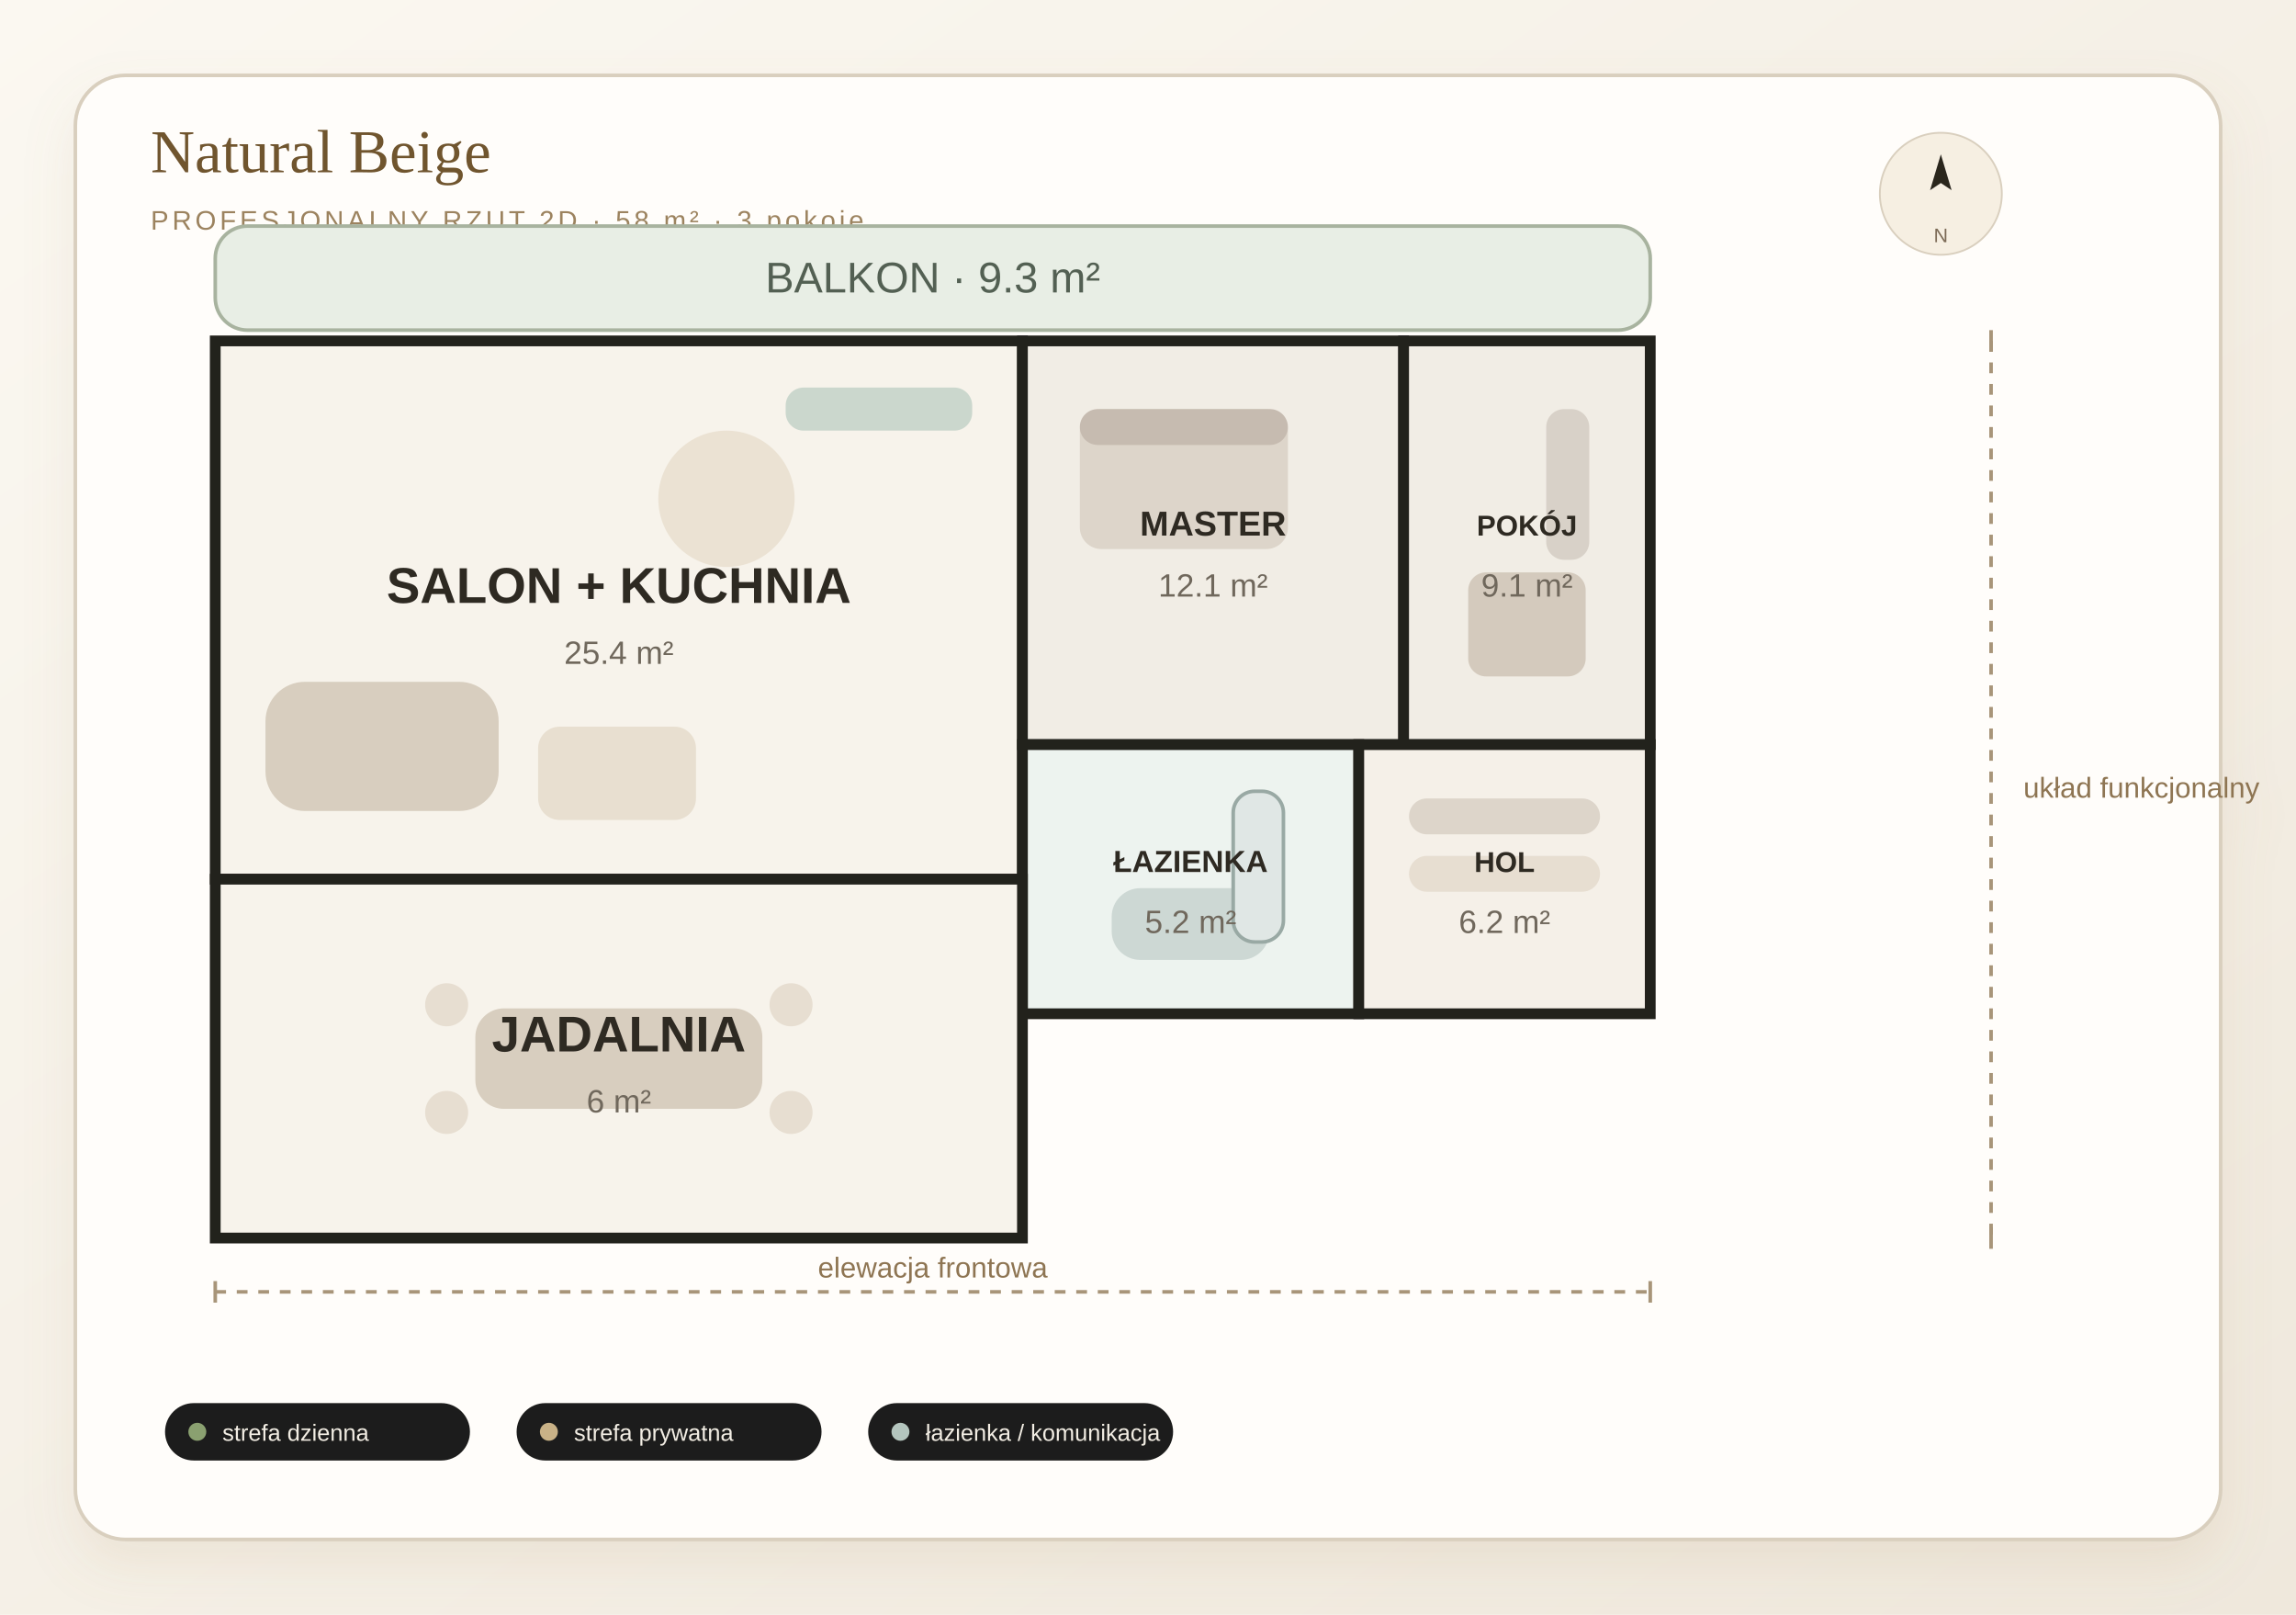
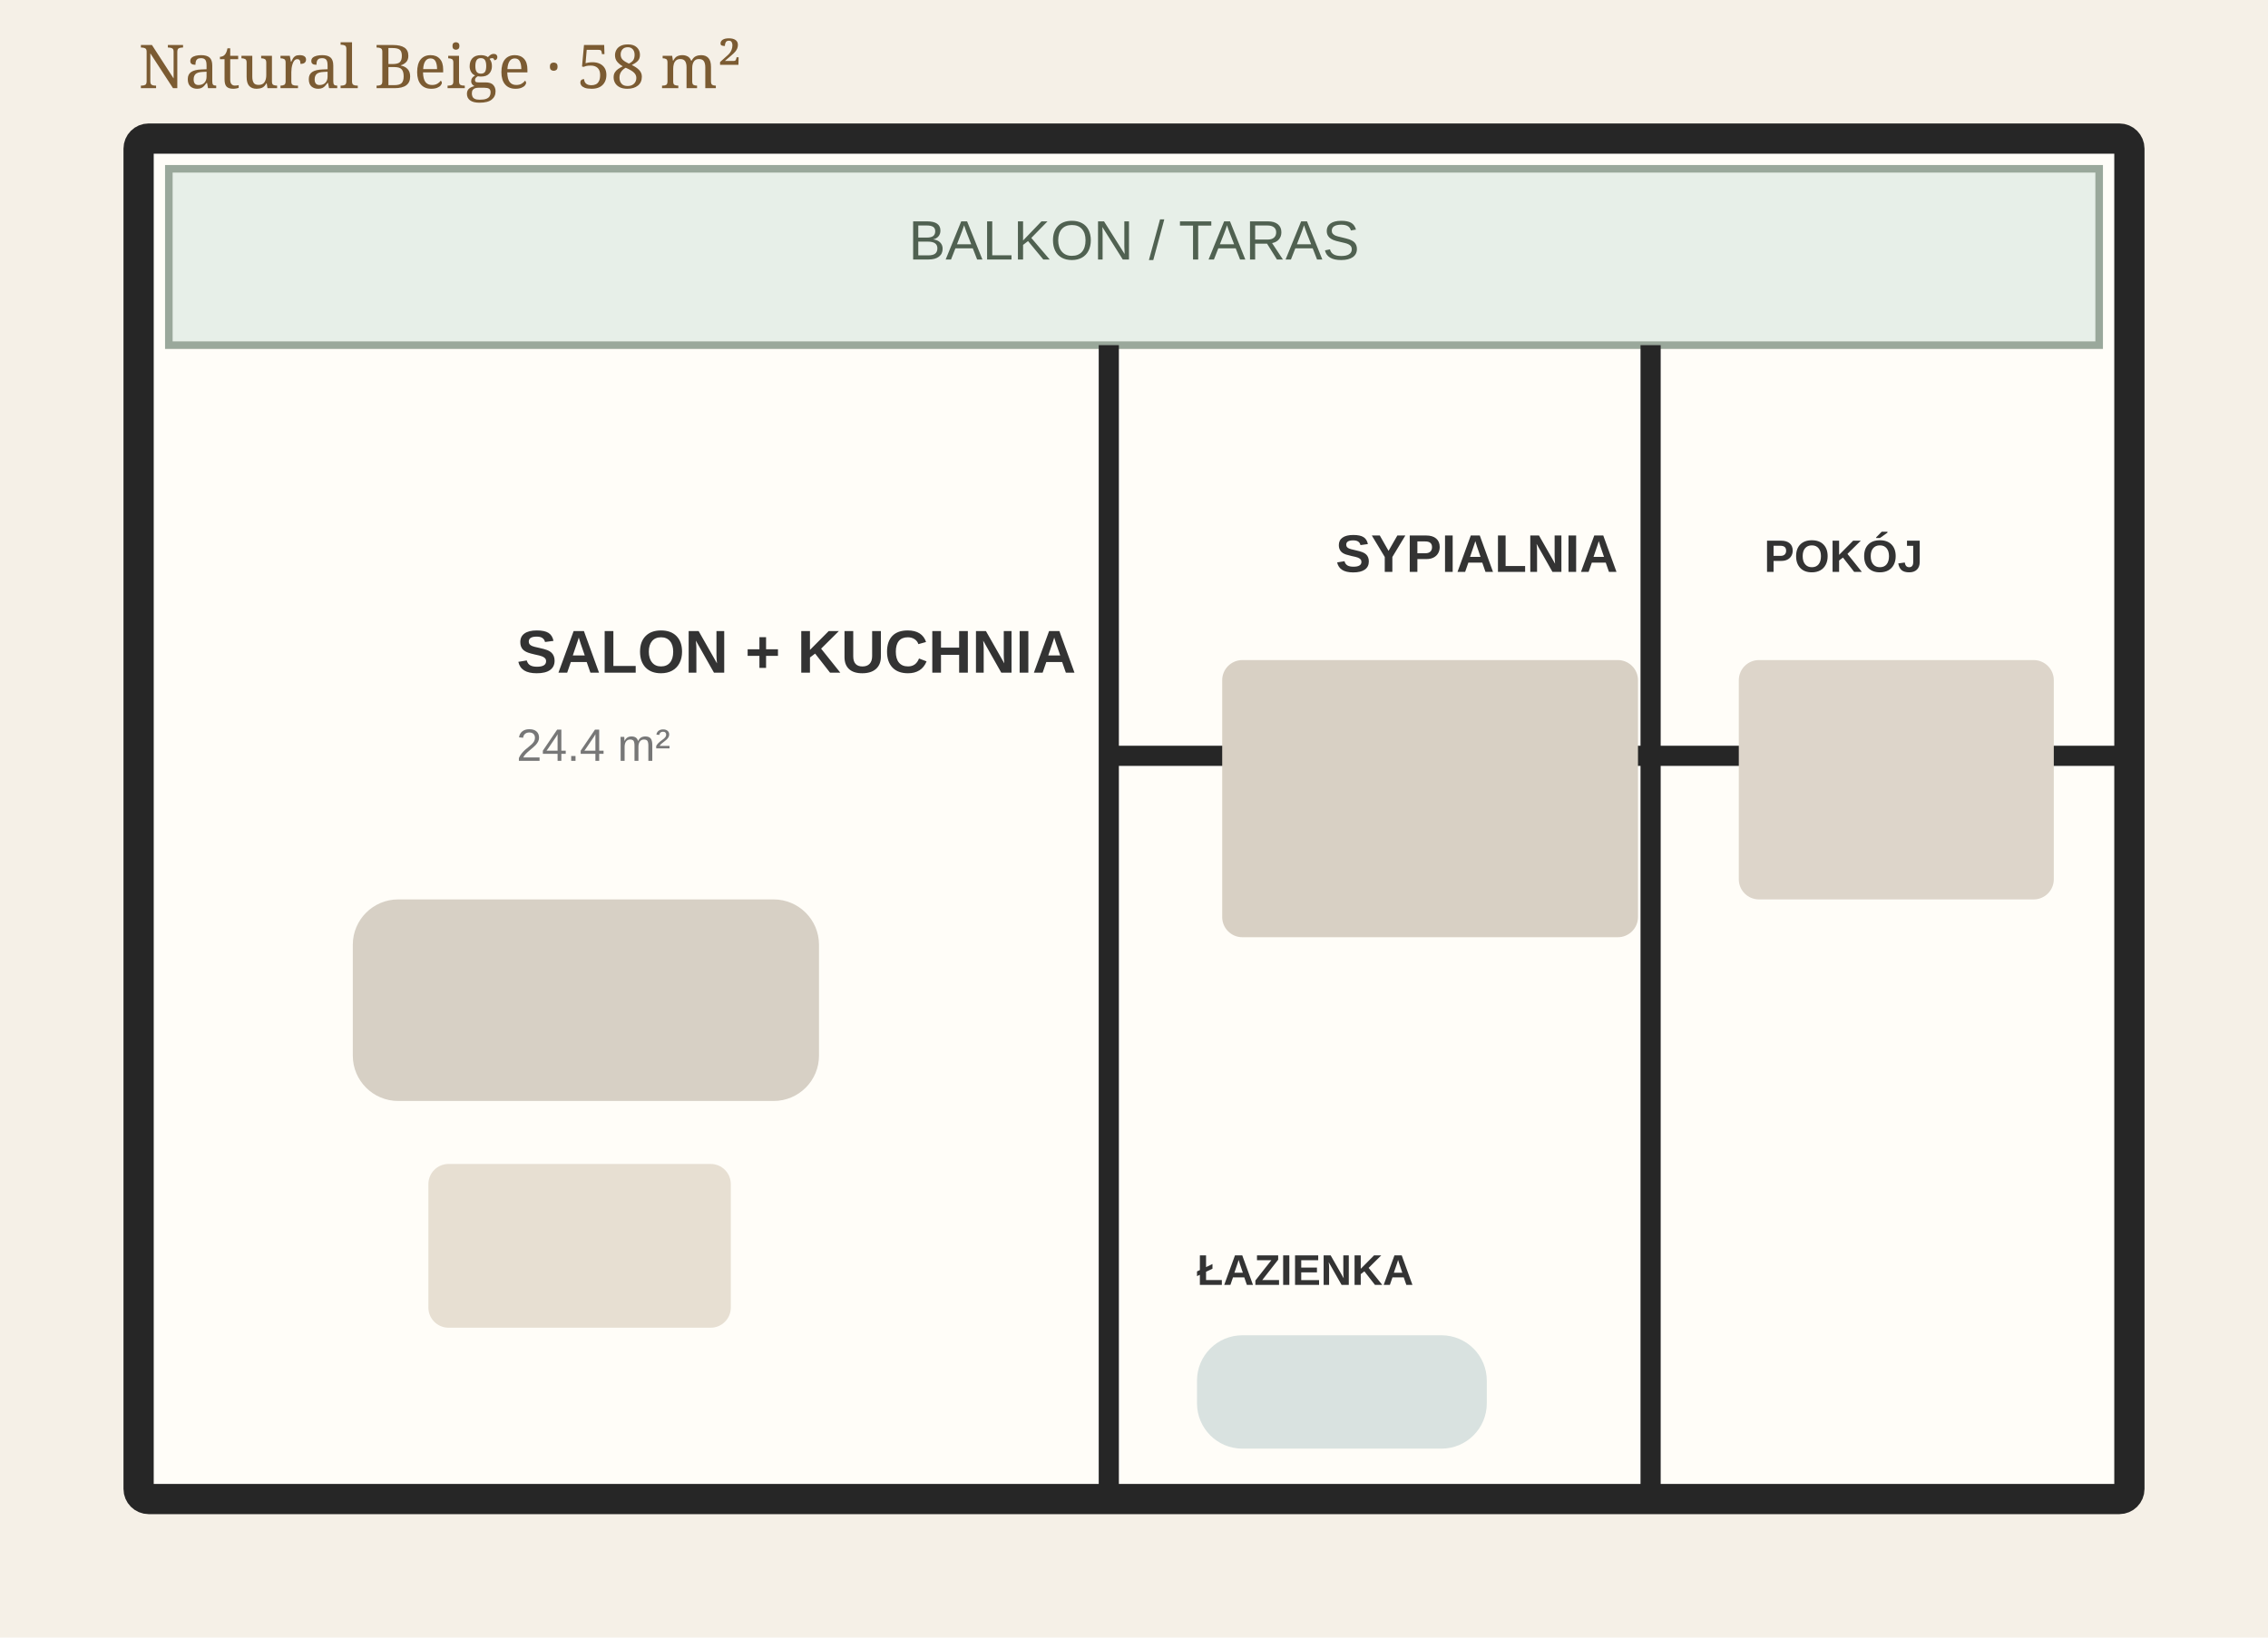
- <svg xmlns="http://www.w3.org/2000/svg" viewBox="0 0 1280 900">
-   <defs>
-     <filter id="softShadow" x="-20%" y="-20%" width="140%" height="140%">
-       <feDropShadow dx="0" dy="14" stdDeviation="14" flood-color="#b59b74" flood-opacity="0.14" />
-     </filter>
-     <linearGradient id="paper" x1="0" x2="1" y1="0" y2="1">
-       <stop stop-color="#fbf8f1" />
-       <stop offset="1" stop-color="#efe8dc" />
-     </linearGradient>
-   </defs>
-   <rect width="100%" height="100%" fill="url(#paper)" />
-   <g filter="url(#softShadow)">
-     <rect x="42" y="42" width="1196" height="816" rx="28" fill="#fffdfa" stroke="#d9cfbe" stroke-width="2" />
-     <text x="84" y="96" font-family="Georgia, 'Times New Roman', serif" font-size="34" fill="#70552f">Natural Beige</text>
-     <text x="84" y="128" font-family="Arial, Helvetica, sans-serif" font-size="15" letter-spacing="2" fill="#9c835f">PROFESJONALNY RZUT 2D · 58 m² · 3 pokoje</text>
-     <g transform="translate(1048 74)">
-       <circle cx="34" cy="34" r="34" fill="#f6efe2" stroke="#d9cfbe" />
-       <path d="M34 12 L40 32 L34 28 L28 32 Z" fill="#29251f" />
-       <text x="34" y="61" text-anchor="middle" font-family="Arial, Helvetica, sans-serif" font-size="11" fill="#7b6a56">N</text>
-     </g>
-     <rect x="120" y="126" width="800" height="58" rx="18" fill="#e8eee5" stroke="#a8b39f" stroke-width="2" />
-     <text x="520" y="163" text-anchor="middle" font-family="Arial, Helvetica, sans-serif" font-size="24" font-weight="500" fill="#536153">BALKON · 9.3 m²</text>
-     <g>
-       <rect x="120" y="190" width="450" height="300" fill="#f7f3eb" stroke="#23201c" stroke-width="6" />
-       <rect x="148" y="380" width="130" height="72" rx="22" fill="#d8cebf" />
-       <rect x="300" y="405" width="88" height="52" rx="12" fill="#e8dfd0" />
-       <circle cx="405" cy="278" r="38" fill="#ebe2d3" />
-       <rect x="438" y="216" width="104" height="24" rx="10" fill="#cbd7cd" />
-       <text x="345" y="336" text-anchor="middle" font-family="Arial, Helvetica, sans-serif" font-size="28" font-weight="700" fill="#2f2a24">SALON + KUCHNIA</text>
-       <text x="345" y="370" text-anchor="middle" font-family="Arial, Helvetica, sans-serif" font-size="18" font-weight="400" fill="#6f675c">25.4 m²</text>
-     </g>
-     <g>
-       <rect x="570" y="190" width="212.5" height="225" fill="#f1ede5" stroke="#23201c" stroke-width="6" />
-       <rect x="602" y="228" width="116" height="78" rx="12" fill="#ddd5ca" />
-       <rect x="602" y="228" width="116" height="20" rx="10" fill="#c6bbb0" />
-       <text x="676.25" y="298.5" text-anchor="middle" font-family="Arial, Helvetica, sans-serif" font-size="19.318" font-weight="700" fill="#2f2a24">MASTER</text>
-       <text x="676.25" y="332.5" text-anchor="middle" font-family="Arial, Helvetica, sans-serif" font-size="18" font-weight="400" fill="#6f675c">12.1 m²</text>
-     </g>
-     <g>
-       <rect x="782.5" y="190" width="137.5" height="225" fill="#f1ede5" stroke="#23201c" stroke-width="6" />
-       <rect x="818.5" y="319" width="65.5" height="58" rx="10" fill="#d4cabd" />
-       <rect x="862" y="228" width="24" height="84" rx="10" fill="#d8d1c8" />
-       <text x="851.25" y="298.5" text-anchor="middle" font-family="Arial, Helvetica, sans-serif" font-size="16" font-weight="700" fill="#2f2a24">POKÓJ</text>
-       <text x="851.25" y="332.5" text-anchor="middle" font-family="Arial, Helvetica, sans-serif" font-size="18" font-weight="400" fill="#6f675c">9.1 m²</text>
-     </g>
-     <g>
-       <rect x="570" y="415" width="187.5" height="150" fill="#edf3ef" stroke="#23201c" stroke-width="6" />
-       <rect x="619.75" y="495" width="88" height="40" rx="16" fill="#cdd8d4" />
-       <rect x="687.5" y="441" width="28" height="84" rx="12" fill="#e0e7e5" stroke="#99a9a4" stroke-width="2" />
-       <text x="663.75" y="486" text-anchor="middle" font-family="Arial, Helvetica, sans-serif" font-size="17.045" font-weight="700" fill="#2f2a24">ŁAZIENKA</text>
-       <text x="663.75" y="520" text-anchor="middle" font-family="Arial, Helvetica, sans-serif" font-size="18" font-weight="400" fill="#6f675c">5.2 m²</text>
-     </g>
-     <g>
-       <rect x="757.5" y="415" width="162.5" height="150" fill="#f5f0e8" stroke="#23201c" stroke-width="6" />
-       <rect x="785.5" y="445" width="106.5" height="20" rx="10" fill="#ddd5ca" />
-       <rect x="785.5" y="477" width="106.5" height="20" rx="10" fill="#e7ded1" />
-       <text x="838.75" y="486" text-anchor="middle" font-family="Arial, Helvetica, sans-serif" font-size="16" font-weight="700" fill="#2f2a24">HOL</text>
-       <text x="838.75" y="520" text-anchor="middle" font-family="Arial, Helvetica, sans-serif" font-size="18" font-weight="400" fill="#6f675c">6.2 m²</text>
-     </g>
-     <g>
-       <rect x="120" y="490" width="450" height="200" fill="#f7f3eb" stroke="#23201c" stroke-width="6" />
-       <rect x="265" y="562" width="160" height="56" rx="16" fill="#d8cebf" />
-       <circle cx="249" cy="560" r="12" fill="#e7ded1" />
-       <circle cx="441" cy="560" r="12" fill="#e7ded1" />
-       <circle cx="249" cy="620" r="12" fill="#e7ded1" />
-       <circle cx="441" cy="620" r="12" fill="#e7ded1" />
-       <text x="345" y="586" text-anchor="middle" font-family="Arial, Helvetica, sans-serif" font-size="28" font-weight="700" fill="#2f2a24">JADALNIA</text>
-       <text x="345" y="620" text-anchor="middle" font-family="Arial, Helvetica, sans-serif" font-size="18" font-weight="400" fill="#6f675c">6 m²</text>
-     </g>
-     <line x1="120" y1="720" x2="920" y2="720" stroke="#a89579" stroke-width="2" stroke-dasharray="6 6" />
-     <line x1="120" y1="714" x2="120" y2="726" stroke="#a89579" stroke-width="2" />
-     <line x1="920" y1="714" x2="920" y2="726" stroke="#a89579" stroke-width="2" />
-     <text x="520" y="712" text-anchor="middle" font-family="Arial, Helvetica, sans-serif" font-size="16" fill="#8e7552">elewacja frontowa</text>
-     <line x1="1110" y1="190" x2="1110" y2="690" stroke="#a89579" stroke-width="2" stroke-dasharray="6 6" />
-     <line x1="1110" y1="184" x2="1110" y2="196" stroke="#a89579" stroke-width="2" />
-     <line x1="1110" y1="684" x2="1110" y2="696" stroke="#a89579" stroke-width="2" />
-     <text x="1128" y="440" dominant-baseline="middle" font-family="Arial, Helvetica, sans-serif" font-size="16" fill="#8e7552">układ funkcjonalny</text>
-     <g transform="translate(92 782)">
-       <rect width="170" height="32" rx="16" fill="#1f1f1d" />
-       <circle cx="18" cy="16" r="5" fill="#8aa070" />
-       <text x="32" y="21" font-family="Arial, Helvetica, sans-serif" font-size="13" fill="#f2ede4">strefa dzienna</text>
-     </g>
-     <g transform="translate(288 782)">
-       <rect width="170" height="32" rx="16" fill="#1f1f1d" />
-       <circle cx="18" cy="16" r="5" fill="#c9b287" />
-       <text x="32" y="21" font-family="Arial, Helvetica, sans-serif" font-size="13" fill="#f2ede4">strefa prywatna</text>
-     </g>
-     <g transform="translate(484 782)">
-       <rect width="170" height="32" rx="16" fill="#1f1f1d" />
-       <circle cx="18" cy="16" r="5" fill="#b4c5be" />
-       <text x="32" y="21" font-family="Arial, Helvetica, sans-serif" font-size="13" fill="#f2ede4">łazienka / komunikacja</text>
-     </g>
-   </g>
+ <svg xmlns="http://www.w3.org/2000/svg" viewBox="0 0 900 650">
+   <rect width="100%" height="100%" fill="#f5f0e7" />
+   <rect x="55" y="55" width="790" height="540" rx="4" fill="#fffdf8" stroke="#262626" stroke-width="12" />
+   <rect x="67" y="67" width="766" height="70" fill="#e7efe8" stroke="#9aa89b" stroke-width="3" />
+   <text x="450.0" y="103" font-family="Arial" font-size="22" fill="#506151" text-anchor="middle">BALKON / TARAS</text>
+   <line x1="440" y1="137" x2="440" y2="595" stroke="#262626" stroke-width="8" />
+   <line x1="655" y1="137" x2="655" y2="595" stroke="#262626" stroke-width="8" />
+   <line x1="440" y1="300" x2="845" y2="300" stroke="#262626" stroke-width="8" />
+   <text x="205" y="267" font-family="Arial" font-weight="700" font-size="24" fill="#333">SALON + KUCHNIA</text>
+   <text x="205" y="302" font-family="Arial" font-size="18" fill="#777">24.4 m²</text>
+   <rect x="140" y="357" width="185" height="80" rx="18" fill="#d7d0c5" />
+   <rect x="170" y="462" width="120" height="65" rx="8" fill="#e7dfd2" />
+   <text x="530" y="227" font-family="Arial" font-weight="700" font-size="21" fill="#333">SYPIALNIA</text>
+   <rect x="485" y="262" width="165" height="110" rx="8" fill="#d8d0c4" />
+   <text x="700" y="227" font-family="Arial" font-weight="700" font-size="18" fill="#333">POKÓJ</text>
+   <rect x="690" y="262" width="125" height="95" rx="8" fill="#ddd5ca" />
+   <text x="475" y="510" font-family="Arial" font-weight="700" font-size="17" fill="#333">ŁAZIENKA</text>
+   <rect x="475" y="530" width="115" height="45" rx="18" fill="#d9e2e0" />
+   <text x="55" y="35" font-family="Georgia" font-size="24" fill="#7b5b32">Natural Beige · 58 m²</text>
</svg>
